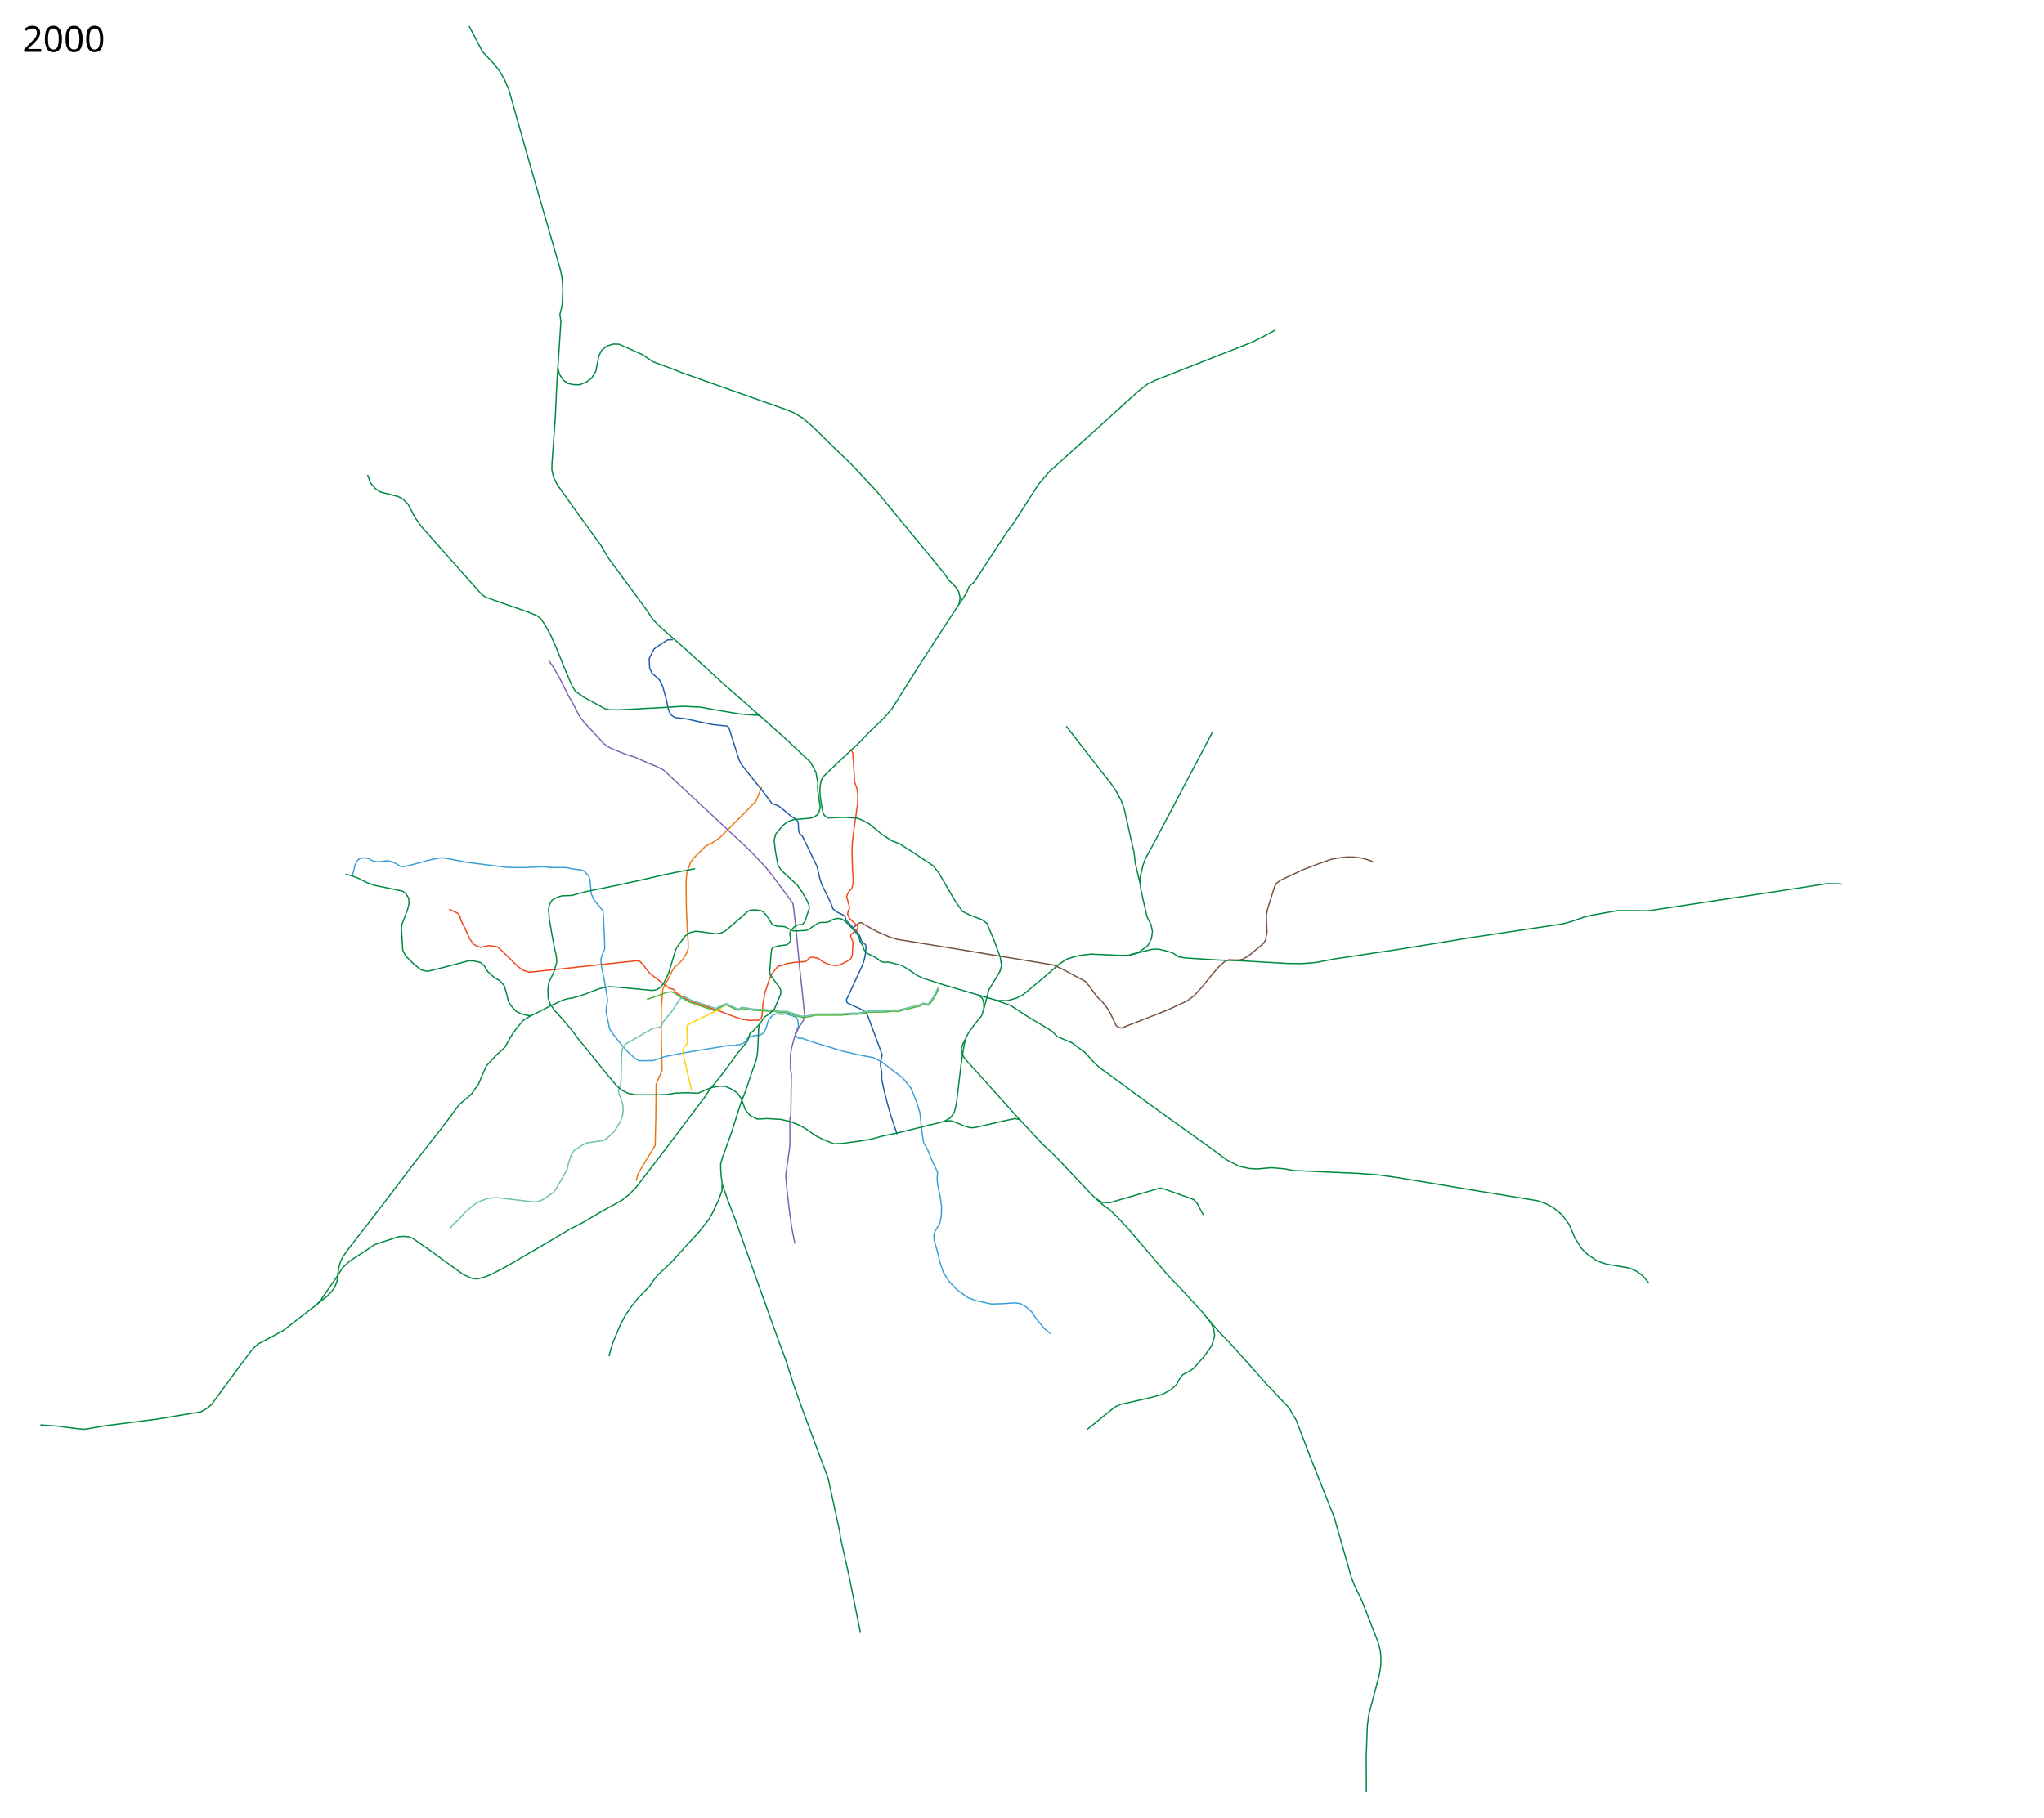
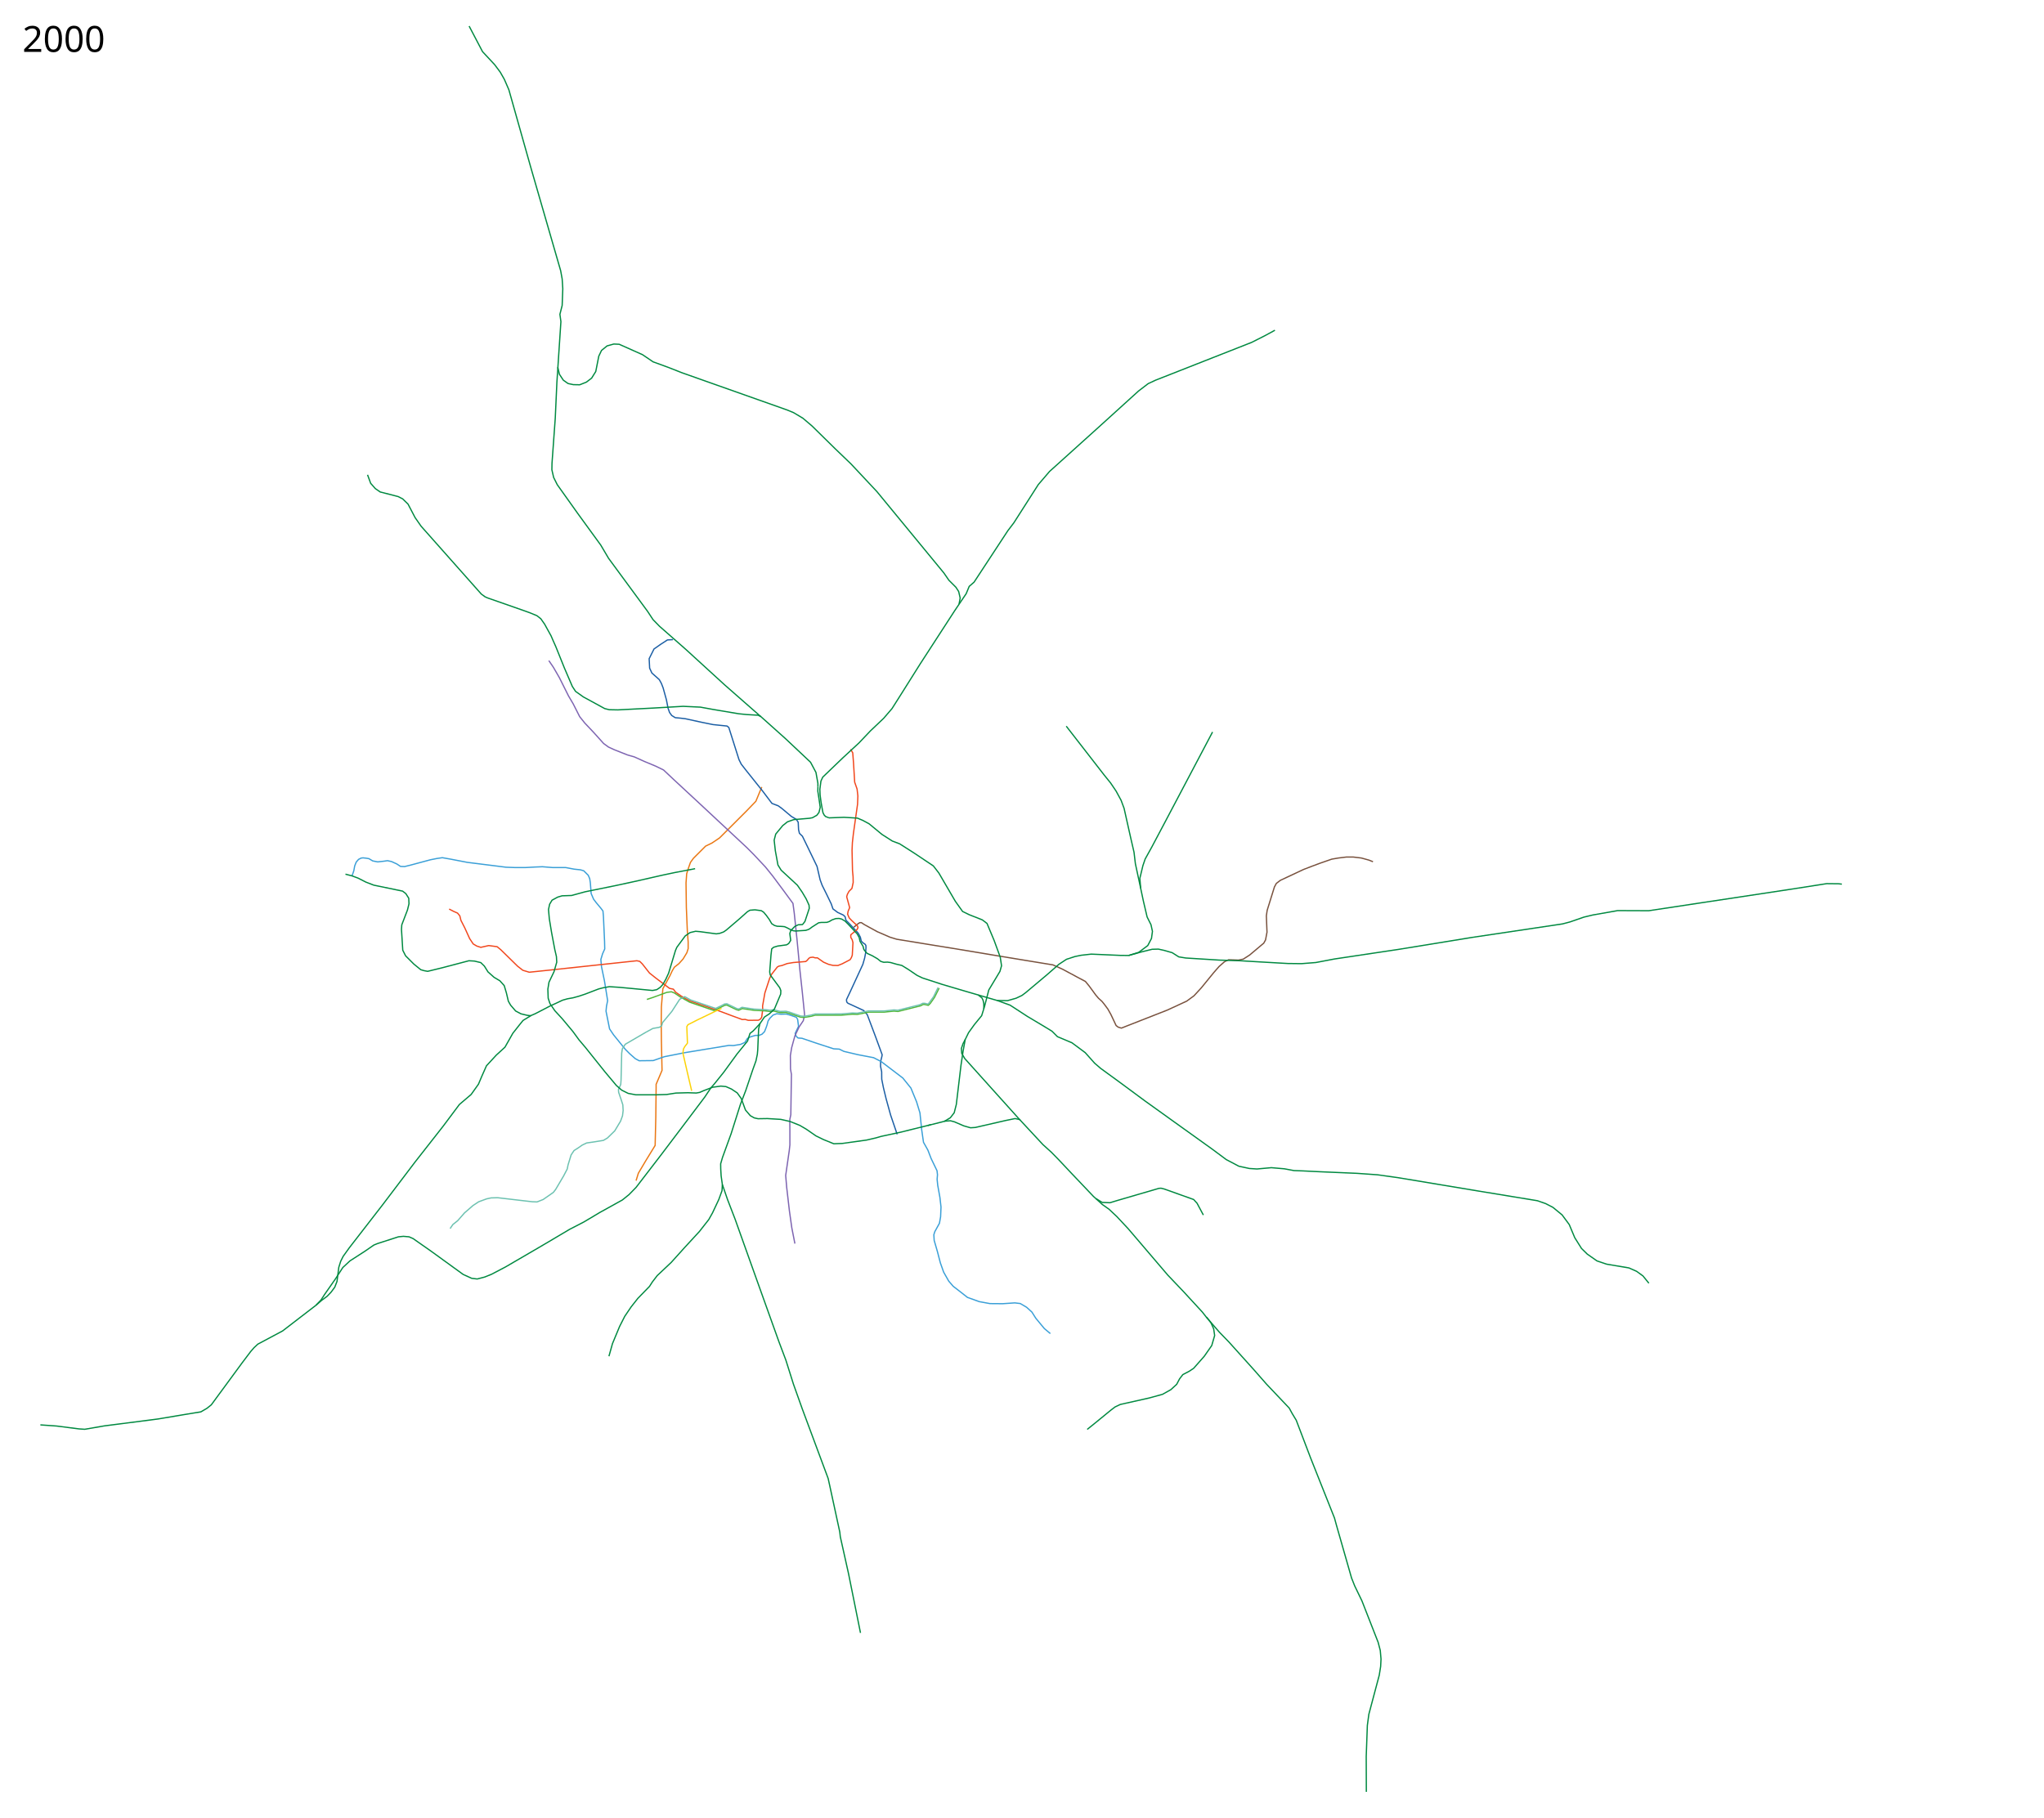
<svg xmlns="http://www.w3.org/2000/svg" width="8150" height="7250" viewBox="-1310, -2510, 8150, 7250">
  <path d="m1226.223 2198.427 9.019-29.41 29.627-50.009 37.343-60.928 2.62-110.719 1.31-118.58v-14.413l23.586-55.687-2.62-121.856-.656-70.1.655-60.929 5.897-72.72 28.17-51.757 9.173-19.654 8.516-14.413 18.344-14.413 16.379-18.344 15.068-24.895 5.241-16.379v-26.86l-3.275-43.24-3.931-93.685-1.31-98.271 2.62-36.688 7.862-24.896 7.206-20.309 11.793-16.379 48.48-48.48 25.55-12.448 30.137-20.31 109.409-109.408 35.377-36.688 6.552-15.723 17.034-41.274" style="fill:none;stroke:#ea7713;stroke-width:5;stroke-linecap:butt;stroke-linejoin:round;stroke-miterlimit:4;stroke-opacity:1;stroke-dasharray:none" />
  <path d="m1373.515 40.814-22.331 1.255-27.702 18.038-25.769 18.038-19.326 38.654 1.932 38.009 9.02 19.326 29.464 26.246 8.434 15.362 6.892 17.821 13.036 47.153 6.551 33.57 6.048 17.203 8.814 12.076 13.872 8.593 19.627 1.714 21.26 2.577 65.066 14.173 44.451 9.02 56.048 5.797 7.086 5.798 40.586 128.2 9.02 18.039 18.037 23.192 66.355 83.104 38.01 50.25 25.124 9.663 14.173 10.308 37.884 31.74 20.096 12.067 7.408 11.274 1.447 29.6 3.385 14.529 11.99 11.746 21.51 44.301 36.72 76.018 12.24 53.149 8.053 21.903 17.716 35.755 18.683 38.653 6.764 19.97 19.005 14.174 22.225 10.307 7.271 6.707 3.406 14.313 12.877 12.725 8.511 8.971 7.692 8.195 19.871 21.639 8.509 15.977 3.405 14.953 5.086 5.824 11.032 7.844 2.518 4.598.336 8.065-1.61 22.226-3.866 19.97-7.087 24.803-51.749 112.17-13.292 27.929.01 5.523 1.547 5.226 3.948 4.06 62.565 28.881 14.624 16.782 32.28 85.786 27.056 73.763-.966 6.765-5.154 20.615-.322 18.682 4.51 22.226.322 29.634 6.764 33.822 10.63 43.807 18.038 65.388 26.091 76.663" style="fill:none;stroke:#1b5ea4;stroke-width:5;stroke-linecap:butt;stroke-linejoin:round;stroke-miterlimit:4;stroke-opacity:1;stroke-dasharray:none" />
-   <path d="m93.984 982.311 6.764-19.649 3.544-19.326 6.12-15.462 9.34-10.63 9.986-5.153 7.731-.967 12.24 1.289 11.274 1.933 15.14 9.019 19.97 3.865 25.77-2.899 13.206-1.933 16.105 3.544 21.26 9.663 14.495 9.663 16.105.645 23.836-5.798 79.24-21.26 25.769-5.154 21.903-3.22 32.855 5.797 67 12.885 153.969 19.326 34.143 1.289h44.452l34.788-1.933 31.567-1.288 40.586 3.22h52.182l34.143 6.443 24.48 2.577 13.53 3.865 18.038 18.039 5.798 13.528 2.577 16.75 3.22 42.519 9.664 22.547 10.308 13.53 19.326 23.191 7.731 10.308 1.933 21.903 4.51 99.855.643 29.634-8.374 18.682-7.087 23.192 2.577 28.99 11.596 55.403 5.798 35.433 7.086 44.45-4.51 21.905-1.932 19.97 14.173 70.865 16.106 23.836 47.028 57.98 17.394 17.394 21.903 19.327 15.462 8.375 56.047-.645 44.451-15.461 81.817-16.105 175.872-28.99 17.394.644 28.346-4.51 17.394-7.73 10.308-16.106 12.24-6.442 19.97-5.798h14.174l11.596-4.51 10.307-10.307 7.087-18.039 3.22-9.663 3.866-14.817 7.086-10.952 12.885-12.884 14.817-5.154 16.106 1.933 21.903-.645 16.106 4.51 23.836 8.375 5.154 8.375 3.543 27.701-13.529 28.346 4.188 11.274 7.278 6.856 15.89 1.181 52.85 18.054 110.068 33.137 60.13 14.195 62.366 11.936 30.279 15.462 86.325 65.71 32.211 39.942 22.548 54.759 13.529 44.451 7.086 68.288 7.087 48.96 17.394 30.923 12.884 33.5 25.755 54.481-1.745 28.747 2.403 23.713 10.308 47.028 5.154 40.586-1.289 36.72-5.798 27.058-19.97 33.5-3.866 12.24 1.288 22.548 12.885 44.451 10.952 45.74 12.884 37.365 21.26 34.788 30.922 32.855 43.807 32.211 32.211 12.24 63.134 14.173 45.096-1.288 48.316-3.221 21.904 2.577 25.125 14.817 21.259 19.326 15.461 24.48 34.144 41.23 23.836 19.972" style="fill:none;stroke:#3a9fd7;stroke-width:5;stroke-linecap:butt;stroke-linejoin:round;stroke-miterlimit:4;stroke-opacity:1;stroke-dasharray:none" />
+   <path d="m93.984 982.311 6.764-19.649 3.544-19.326 6.12-15.462 9.34-10.63 9.986-5.153 7.731-.967 12.24 1.289 11.274 1.933 15.14 9.019 19.97 3.865 25.77-2.899 13.206-1.933 16.105 3.544 21.26 9.663 14.495 9.663 16.105.645 23.836-5.798 79.24-21.26 25.769-5.154 21.903-3.22 32.855 5.797 67 12.885 153.969 19.326 34.143 1.289h44.452l34.788-1.933 31.567-1.288 40.586 3.22h52.182l34.143 6.443 24.48 2.577 13.53 3.865 18.038 18.039 5.798 13.528 2.577 16.75 3.22 42.519 9.664 22.547 10.308 13.53 19.326 23.191 7.731 10.308 1.933 21.903 4.51 99.855.643 29.634-8.374 18.682-7.087 23.192 2.577 28.99 11.596 55.403 5.798 35.433 7.086 44.45-4.51 21.905-1.932 19.97 14.173 70.865 16.106 23.836 47.028 57.98 17.394 17.394 21.903 19.327 15.462 8.375 56.047-.645 44.451-15.461 81.817-16.105 175.872-28.99 17.394.644 28.346-4.51 17.394-7.73 10.308-16.106 12.24-6.442 19.97-5.798h14.174l11.596-4.51 10.307-10.307 7.087-18.039 3.22-9.663 3.866-14.817 7.086-10.952 12.885-12.884 14.817-5.154 16.106 1.933 21.903-.645 16.106 4.51 23.836 8.375 5.154 8.375 3.543 27.701-13.529 28.346 4.188 11.274 7.278 6.856 15.89 1.181 52.85 18.054 73.495 23.973 22.34 1.187 18.33 8.999 56.034 13.173 62.365 11.936 30.279 15.462 86.325 65.71 32.211 39.942 22.548 54.759 13.529 44.451 7.086 68.288 7.087 48.96 17.394 30.923 12.884 33.5 23.623 48.934 1.816 15.872-1.429 18.422 2.403 23.713 8.758 48.68 4.332 38.229-1.619 38.753-4.606 25.73-18.46 33.5-3.866 12.24 1.288 22.548 12.885 44.451 11.867 45.525 13.052 36.76 20.176 35.608 17.946 20.803 17.736 13.661 39.048 30.602 46.843 16.847 42.798 7.868 50.8.41 48.316-3.221 21.904 2.576 25.124 14.818 21.26 19.326 15.461 24.48 34.144 41.23 23.836 19.972" style="fill:none;stroke:#3a9fd7;stroke-width:5;stroke-linecap:butt;stroke-linejoin:round;stroke-miterlimit:4;stroke-opacity:1;stroke-dasharray:none" />
  <path d="m878.325 124.53 18.038 26.412 23.836 41.23 36.72 73.442 18.683 31.567 25.769 50.893 20.615 25.77 34.144 36.076 40.586 45.095 19.327 14.173 23.836 10.952 52.182 20.615 27.057 7.73 39.942 18.039 46.384 19.326 30.278 14.818 43.163 40.586 97.922 90.835 76.662 71.509 114.028 106.296 27.057 27.058 47.672 50.893 28.99 36.077 43.163 57.98 37.365 50.893 5.154 38.654 10.952 105.008 11.596 122.402 9.663 88.903 9.02 89.547-5.155 23.192-16.427 24.48-17.072 36.076-12.884 47.029-5.154 31.566.522 53.833 3.635 20.926-2.398 161.164-4.1 19.326.408 43.67v57.336l-2.577 23.192-14.173 98.566 3.866 46.384 10.951 94.701 9.664 68.288 12.24 62.49" style="fill:none;stroke:#7d64b1;stroke-width:5;stroke-linecap:butt;stroke-linejoin:round;stroke-miterlimit:4;stroke-opacity:1;stroke-dasharray:none" />
  <path d="m2094.29 1187.967 12.566-10.457 5.798-4.51 5.798-3.542h6.12l11.991 7.93 51.475 28.243 50.564 21.865 26.877 8.2 148.048 24.143 70.608 11.389 194.513 32.342 160.804 26.421 48.838 7.98 37.767 16.95 63.706 34.216 28.023 14.817 14.817 18.039 26.414 36.076 10.951 12.885 14.173 12.884 8.375 10.308 14.817 19.97 12.24 21.904 10.952 23.192 9.664 20.615 8.374 6.442 12.885 3.866 19.326-7.731 164.277-64.422 76.663-35.432 28.99-21.26 29.634-32.21 48.316-59.27 21.904-25.124 21.904-19.327 16.105-7.73 39.942 1.288 18.682-3.865 25.125-16.106 56.692-47.672 7.086-12.885 5.798-30.922-2.577-65.067 3.221-21.903 28.99-93.413 7.73-14.172 16.106-12.24 92.124-43.163 33.5-12.885 30.922-11.596 48.317-16.75 26.413-4.51 31.567-3.865h27.702l32.21 3.866 30.28 8.375 16.105 6.442" style="fill:none;stroke:#78513d;stroke-width:5;stroke-linecap:butt;stroke-linejoin:round;stroke-miterlimit:4;stroke-opacity:1;stroke-dasharray:none" />
  <path d="m480.84 1115.343 17.393 9.02 16.106 7.086 9.02 10.951 4.509 18.039 15.461 30.278 19.327 42.519 14.173 21.259L591 1262.87l16.106 5.154 31.567-7.087 33.5 4.51 14.817 12.24 66.999 65.71 20.615 16.106 25.769 7.73 86.325-9.018 342.727-36.72 11.596 2.576 10.307 10.308 28.346 36.076 25.125 19.97 54.759 41.231 15.46 3.221 8.732 11.885 21.759 15.139 13.961 8.408 21.904 11.919 108.551 36.72 57.658 21.582 42.013 15.406 11.844-.455 12.3 3.644 40.542-.455 7.744-4.556 5.011-7.288 4.1-30.521-.456-14.577 9.11-51.931 19.133-58.308 7.289-15.489 23.232-29.61 6.833-3.644 11.844-2.277 20.5-7.744 24.598-4.1 49.653-4.1 5.922-5.01 6.378-7.745 5.01-3.188 11.389-1.367 8.655 2.733h9.11l24.6 17.31 20.043 8.656 17.31 4.1 19.588.455 17.31-6.833 31.432-16.4 5.011-8.199 3.644-9.566 2.734-50.109-3.19-11.844-5.466-9.11v-10.478l24.6-20.499 4.1-7.744-1.823-6.833-23.688-22.321-9.566-10.022-6.377-15.032 2.277-11.844 5.922-14.122-11.844-43.276 2.733-9.566 6.378-11.844 11.844-11.844 5.01-23.687-.455-22.777-2.278-24.143-1.822-81.54 1.367-30.522 4.1-36.442 16.399-116.161 1.367-33.254-3.19-27.788-9.565-27.332-4.556-75.163-3.188-41.91-8.656-14.12" style="fill:none;stroke:#f1471d;stroke-width:5;stroke-linecap:butt;stroke-linejoin:round;stroke-miterlimit:4;stroke-opacity:1;stroke-dasharray:none" />
  <path d="m1269.226 1475.762 23.688-7.744 56.03-20.499 18.222-2.277 12.3 5.01 22.776 15.489 37.243 20.854 97.69 33.433 11.996-5.65 31.034-15.4 7.408-.967 39.298 18.682 8.697 2.255 13.85-6.764 15.462 2.255 31.889 4.831 43.163 1.933 20.293 2.577 14.173-1.933 25.124 6.442h10.308l12.884-.644 12.885 3.221 45.74 15.462 14.817 1.288 27.701-4.51 16.75-4.51H2043.722l45.096-3.864 19.327.644 20.615-3.866 24.48-5.153h63.134l17.394-1.933 20.615-1.933 16.106 1.289 48.96-12.24 41.23-10.308 9.664-5.154h7.086l14.173 3.221 7.731-7.73 16.75-23.837 18.682-37.364" style="fill:none;stroke:#4fb638;stroke-width:5;stroke-linejoin:round;stroke-miterlimit:4;stroke-opacity:1;stroke-dasharray:none" />
-   <path d="m1720.746 1571.452-13.308 14.817-14.817 15.462-12.24 9.663-9.663 30.279-41.875 51.537-53.47 73.442-37.365 46.384-13.529 15.461-24.48 36.72-86.97 115.316-88.258 116.605-98.566 128.2-28.346 28.99-26.413 21.26-89.547 49.604-63.778 38.01-57.336 29.634-85.682 50.893-60.556 35.432-109.518 63.778-55.403 28.99-27.058 10.952-29.634 7.73-21.903-2.576-34.144-15.461-128.845-93.413-70.864-49.605-16.106-7.086-22.547-1.933-19.971 1.933-83.75 27.057-14.172 5.798-35.432 24.48-59.913 38.654-28.346 26.413-28.346 43.807-44.45 63.778-14.174 21.904-19.203 20.748M3059.66 2269.79l25.125 15.46 30.923 1.289 29.634-9.02 165.565-48.316 8.375-.644 12.885 3.221 117.248 41.874 13.529 14.818 25.124 47.028M3237.588 1020.624l-20.499-86.096-5.466-46.009-12.755-55.12-26.877-119.805-11.843-31.887-20.044-36.899-21.866-32.342-25.054-30.977-151.693-195.424" style="fill:none;stroke:#008940;stroke-width:5;stroke-linecap:butt;stroke-linejoin:round;stroke-miterlimit:4;stroke-opacity:1;stroke-dasharray:none" />
+   <path d="m1720.746 1571.452-13.308 14.817-14.817 15.462-12.24 9.663-9.663 30.279-41.875 51.537-53.47 73.442-37.365 46.384-13.529 15.461-24.48 36.72-86.97 115.316-88.258 116.605-98.566 128.2-28.346 28.99-26.413 21.26-89.547 49.604-63.778 38.01-57.336 29.634-85.682 50.893-60.556 35.432-109.518 63.778-55.403 28.99-27.058 10.952-29.634 7.73-21.903-2.576-34.144-15.461-128.845-93.413-70.864-49.605-16.106-7.086-22.547-1.933-19.971 1.933-83.75 27.057-14.172 5.798-35.432 24.48-59.913 38.654-28.346 26.413-28.346 43.807-44.45 63.778-14.174 21.904-19.86 20.843M3059.66 2269.79l25.125 15.46 30.923 1.289 29.634-9.02 165.565-48.316 8.375-.644 12.885 3.221 117.248 41.874 13.529 14.818 25.124 47.028M3238.11 1032.238l-21.02-97.71-5.467-46.009-12.755-55.12-26.877-119.805-11.844-31.887-20.043-36.899-21.866-32.342-25.054-30.977-151.693-195.424" style="fill:none;stroke:#008940;stroke-width:5;stroke-linecap:butt;stroke-linejoin:round;stroke-miterlimit:4;stroke-opacity:1;stroke-dasharray:none" />
  <path style="fill:none;stroke:#6cc1b0;stroke-width:5;stroke-linecap:butt;stroke-linejoin:round;stroke-miterlimit:4;stroke-dasharray:none;stroke-opacity:1" d="m484.705 2389.614 10.952-16.105 19.326-15.462 27.058-30.923 34.144-29.634 22.547-14.817 31.567-11.596 18.038-3.865 26.414-.644 137.863 16.105 18.683.644 24.48-9.663 40.586-28.346 9.02-11.596 31.566-53.47 14.817-28.346 3.221-16.106 12.24-39.941 11.596-17.394 16.106-10.308 16.75-11.596 17.394-8.375 31.567-4.51 35.432-5.797 16.105-9.664 28.99-28.345 23.192-38.654 7.731-21.26 2.577-21.258-1.288-22.548-5.798-18.038-10.952-32.211-.644-10.952 9.019-19.971 1.288-16.75 2.577-108.23 2.577-17.393 11.596-18.038 81.816-47.673 28.346-15.461 26.26-4.533 8.73-6.213 3.985-13.09 36.72-44.13 31.246-48.316 19.817-10.544 24.451 13.548 99.126 33.472 25.56-12.27 9.37-5.18 9.594-1.192 40.162 19.366 7.865 1.608 12.275-6.792 49.04 7.27 43.26 1.966 19.962 2.443 13.466-2.146 26.218 6.853 23.537-.715 13.884 3.456 44.333 15.552 14.598 1.073 25.742-4.35 17.459-4.767 103.562-.12 45.167-3.813 19.544.715 44.075-8.826 63.012.043 39.134-4.202 15.611 1.284 88.668-22.092 10.138-5.457 9.169-.03 12.304 3.102 4.915-5.611 17.029-23.608 18.174-36.94" />
-   <path d="M1461.55 954.259c-38.321 7.502-80.732 15.49-80.732 15.49l-48.961 10.307-101.787 23.192-86.326 18.683-120.47 24.48-54.114 14.817-38.01 1.289-17.393 5.154-22.548 12.24-9.663 16.105-4.51 21.26 3.221 36.72 9.02 54.76 12.884 68.287 6.442 27.701 1.288 22.548-10.951 38.01-19.971 41.874-4.51 27.701 1.289 36.077 7.086 21.259 19.327 28.346 29.634 32.21 42.519 50.894 24.48 33.5 25.125 29.634 77.306 96.633 46.384 55.404 21.26 18.682 25.769 12.884 30.922 5.798h79.24l43.163-1.288 37.364-5.798 47.673-1.288 41.23 1.932 21.904-10.307 35.432-13.529 32.855-4.51 19.971 1.933 21.904 9.663 23.192 15.462 16.105 22.548 16.75 45.74 19.327 22.547 27.701 13.529 40.586-1.933 53.47 3.221 36.721 8.375 38.654 15.462 26.413 15.46 38.009 26.414 30.278 14.817 41.23 16.75 33.5-1.289 97.278-13.528 36.076-8.375 22.548-6.442 77.95-16.75 119.182-29.634M807.138 1540.852l-14.801-1.695-25.14-6.036-21.26-11.274-19.971-23.192-9.02-15.783-7.73-32.855-8.697-29.313-17.394-19.326-23.192-13.851-24.158-21.581-14.495-23.192-14.173-13.851-25.447-6.12-21.903-1.289-106.62 28.024-57.98 14.173-14.248-2.67-13.13-3.773-27.702-22.547-32.855-32.856-11.274-22.225-5.154-83.105 1.288-18.36 22.548-58.947 6.12-24.802-.966-22.226-11.596-18.36-12.885-9.986-114.993-23.836-30.923-11.918-31.245-15.944-24.802-9.18-25.93-6.765M1723.624 347.924l-143.16-125.638L1424.27 79.56l-104.427-91.77-26.122-26.83-21.84-33.146L1116.5-283.5l-31-52.5-92-126.5L912-577l-14.5-29-7-30.5.5-26 13-180 6.5-143 16-242-4-29 9-35.5 2.5-66.5-2.5-39-6-33-119-411.5-87.5-310-18-41.5-16.5-29-22.5-30-48-51.5-53.5-102M2757.77 1957.357l-220.75-245.487-12.342-21.156-1.367-19.588 6.833-19.588 7.289-14.577M2590.13 1457.875l14.936 11.623 4.54 8.903 3.04 13.604.13 20.877" style="fill:none;stroke:#008940;stroke-width:5;stroke-linecap:butt;stroke-linejoin:round;stroke-miterlimit:4;stroke-opacity:1;stroke-dasharray:none" />
-   <path d="m2389.026 1978.6 66.354-16.75 23.837-14.172 15.46-19.97 8.376-32.856 18.682-156.546 8.375-56.048 8.375-46.384 13.529-27.701 23.192-32.211 28.99-35.432 11.596-37.365 16.75-65.067 44.45-74.085 6.443-22.548-5.154-34.144-24.48-66.999-28.346-67.643-18.682-14.173-52.182-20.615-26.414-12.885-28.99-40.586-65.71-112.739-21.904-28.345-76.018-50.894-58.624-37.365-28.99-10.952-41.23-26.413-51.538-42.518-25.125-13.53-21.26-9.018-53.47-3.221-66.354 2.577" style="fill:none;stroke:#008940;stroke-width:5;stroke-linecap:butt;stroke-linejoin:round;stroke-miterlimit:4;stroke-opacity:1;stroke-dasharray:none" />
+   <path d="M1461.55 954.259c-38.321 7.502-80.732 15.49-80.732 15.49l-48.961 10.307-101.787 23.192-86.326 18.683-120.47 24.48-54.114 14.817-38.01 1.289-17.393 5.154-22.548 12.24-9.663 16.105-4.51 21.26 3.221 36.72 9.02 54.76 12.884 68.287 6.442 27.701 1.288 22.548-10.951 38.01-19.971 41.874-4.51 27.701 1.289 36.077 7.086 21.259 19.327 28.346 29.634 32.21 42.519 50.894 24.48 33.5 25.125 29.634 77.306 96.633 46.384 55.404 21.26 18.682 25.769 12.884 30.922 5.798h79.24l43.163-1.288 37.364-5.798 47.673-1.288 33.12 1.183 13.665-2.447 16.349-7.111 35.432-13.529 32.855-4.51 19.971 1.933 21.904 9.663 23.192 15.462 16.105 22.548 16.75 45.74 19.327 22.547 15.741 8.859 15.105 3.353 37.441-.616 53.47 3.221 36.721 8.375 38.654 15.461 26.413 15.462 38.009 26.413 30.278 14.817 41.23 16.75 33.5-1.289 97.278-13.528 36.076-8.375 22.548-6.442 77.95-16.75 119.182-29.634M807.138 1540.852l-14.801-1.695-25.14-6.036-21.26-11.274-19.971-23.192-9.02-15.783-7.73-32.855-8.697-29.313-17.394-19.326-23.192-13.851-24.158-21.581-14.495-23.192-14.173-13.851-25.447-6.12-21.903-1.289-106.62 28.024-57.98 14.173-14.248-2.67-13.13-3.773-27.702-22.547-32.855-32.856-11.274-22.225-5.154-83.105 1.288-18.36 22.548-58.947 6.12-24.802-.966-22.226-11.596-18.36-12.885-9.986-114.993-23.836-30.923-11.918-31.245-15.944-24.802-9.18-25.93-6.765M1723.624 347.924l-143.16-125.638L1424.27 79.56l-104.427-91.77-26.122-26.83-21.84-33.146L1116.5-283.5l-31-52.5-92-126.5L912-577l-14.5-29-7-30.5.5-26 13-180 6.5-143 16-242-4-29 9-35.5 2.5-66.5-2.5-39-6-33-119-411.5-87.5-310-18-41.5-16.5-29-22.5-30-48-51.5-53.5-102M2757.77 1957.357l-220.75-245.487-12.342-21.156-1.367-19.588 6.833-19.588 8.341-15.664M2590.13 1457.875l14.936 11.623 4.54 8.903 3.04 13.604.13 20.877" style="fill:none;stroke:#008940;stroke-width:5;stroke-linecap:butt;stroke-linejoin:round;stroke-miterlimit:4;stroke-opacity:1;stroke-dasharray:none" />
+   <path d="m2389.026 1978.6 66.354-16.75 23.837-14.172 15.46-19.97 8.376-32.856 18.682-156.546 8.375-56.048 8.375-46.384 13.529-27.701 23.192-32.211 28.99-35.432 11.596-37.365 16.75-65.067 44.45-74.085 6.443-22.548-5.154-34.144-24.48-66.999-28.346-67.643-18.682-14.173-52.182-20.615-26.414-12.885-28.99-40.586-65.71-112.739-21.904-28.345-76.018-50.894-58.624-37.365-28.99-10.952-41.23-26.413-51.538-42.518-25.125-13.53-21.26-9.018-53.47-3.221-59.968 2.222" style="fill:none;stroke:#008940;stroke-width:5;stroke-linecap:butt;stroke-linejoin:round;stroke-miterlimit:4;stroke-dasharray:none;stroke-opacity:1" />
  <text x="-1220.547" y="4637.961" xml:space="preserve" style="font-size:144px;font-style:normal;font-weight:400;fill:#000;fill-opacity:1;stroke:none;font-family:Sans;-inkscape-font-specification:Sans" />
  <text x="-1220.547" y="-2303.039" xml:space="preserve" style="font-size:144px;font-style:normal;font-weight:400;fill:#000;fill-opacity:1;stroke:none;font-family:Sans;-inkscape-font-specification:Sans">
    <tspan x="-1220.547" y="-2303.039">2000</tspan>
  </text>
-   <path d="m2121 4002-47.5-235.5-33-148-2-18.5-40.5-187-6-27-103-277-35.323-99-30.279-95.989-27.701-73.44-83.75-233.854-64.421-180.382-26.414-74.085-30.278-78.595-20.615-59.913-4.832-34.144-1.61-27.701-.322-20.615 7.408-25.447 34.466-95.023 37.043-116.926 20.937-54.437 28.346-83.749 12.562-34.788 5.476-26.091 1.61-17.716 2.255-53.793 1.289-29.956 5.153-20.937 18.15-26.57 19.568-12.756 19.917-18.599 25.148-59.968.644-13.85-4.51-11.597-37.686-50.893-2.255-11.918 5.234-68.369 2.819-23.755 7.73-6.442 16.106-4.832 35.432-4.832 8.375-5.153 8.053-12.563-3.543-27.38 3.543-11.273 15.783-16.428 13.851-7.086s14.173-.644 17.394-.966l9.663-12.24 17.394-52.505-.966-12.562-11.274-24.803-15.783-26.735-19.327-28.024-64.787-60.049-12.813-20.686-10.335-56.561-4.739-42.498 6.264-24.237 27.876-33.784 18.87-15.006 25.38-8.906 62.288-5.24 12.014-2.24 17.471-9.88 8.515-11.135 4.942-20.26-4.365-30.955-5.154-33.5.346-16.768M1568.93 2210.52v27.702l-12.884 35.433-25.124 53.47-14.818 26.413-37.364 47.673-59.913 65.066-52.826 58.624-55.403 52.182-19.327 25.125-11.596 18.038-46.384 47.673-26.413 33.5-25.769 38.008-20.615 40.586-28.346 68.288-14.151 50.474" style="fill:none;stroke:#008940;stroke-width:5;stroke-linecap:butt;stroke-linejoin:round;stroke-miterlimit:4;stroke-dasharray:none;stroke-opacity:1" />
-   <path d="m1950.027 632.978 1.092-19.39-7.699-43.225-21.55-40.524-99.815-94.01-98.579-88.28-10.884-5.273-45.095-2.576-32.211-3.222-103.076-17.394-49.605-9.019-68.932-3.22-55.403 3.22-66.999 3.866-137.22 7.086-34.787-.644-18.039-4.51-85.037-46.384-31.245-22.225-12.884-19.65-31.567-73.44-34.466-85.682-9.663-21.581-9.02-20.938-25.768-46.706-15.14-21.581-15.46-12.24L802.95-66.16l-18.682-6.765L634-125.5l-10-4.5-15-11-240-270.5-24-34.5-28-53.5-21.5-21-17.5-9-28.5-7.5-43.5-11-19.5-13.5-18.5-21-12.5-34M2661.794 1479.347l41.29 14.799 14.495 4.51 68.287 44.45 75.374 45.096 23.192 14.173 21.904 21.904 57.98 24.48 52.826 39.298 37.365 41.874 23.836 20.615 76.018 55.403 101.143 74.73 152.681 109.518 115.96 83.104 55.403 41.23 50.25 26.414 41.874 9.019 30.278 1.933 57.336-5.154 52.182 4.51 38.01 7.086 36.076 1.288 65.71 3.221 149.46 6.443 81.816 5.798 82.46 11.596 317.5 52.815 237.5 39 33 11.5 29 15 36.5 30 28.5 38.5 22 52.5 27 43 23 22.5 38.5 27 38.5 13 89 15 30.5 13.5 25.5 18.5 23.5 29M2454.736 1961.529l24.803-1.933 15.783 4.188 37.365 16.105 27.057 7.731 19.327-1.288 120.47-27.702 38.009-7.73 18.038 3.865 92.768 99.854 34.144 30.923 29.634 30.278 50.893 54.115 86.97 91.48 35.433 32.21 26.413 18.683 30.922 28.99 45.74 48.96 157.835 184.893 63.133 66.354 74.73 81.172 16.106 20.615 51.537 59.269 38.654 39.942 98.566 109.517 50.893 57.98 90.541 95.5 12 22 16 26.5 57.5 151 95 239 7.5 27.5L4079 3783l12.5 31.5 29 60 64.5 165 8.5 32.5 3 34.5-1.5 29.5-5.5 34.5-41.5 156-6 44.5-4.5 124 .5 141" style="fill:none;stroke:#008940;stroke-width:5;stroke-linecap:butt;stroke-linejoin:round;stroke-miterlimit:4;stroke-dasharray:none;stroke-opacity:1" />
-   <path d="m3500.953 2742.648 17.394 22.548 10.952 24.48 3.865 26.414-11.596 39.941-29.634 42.52-42.519 48.316-17.394 11.596-25.769 13.528-12.884 16.75-11.596 21.904L3358.5 3032l-33 18.5-52.5 14.5-116 26-21 10-17 13-68.5 56-25.5 20.5M3524.79 409.276l-191.335 362.697-50.893 95.989-26.413 47.672-9.02 26.413-12.24 50.894 3.221 39.297 10.952 51.538 14.817 63.134 15.462 30.923 5.798 26.413-3.866 28.346-14.817 28.345-36.076 27.058-39.298 11.596-31.567.644-118.537-5.154-39.941 4.51-25.125 5.154-33.5 10.951-30.278 19.971-47.028 41.23-85.038 71.509-15.461 11.596-23.192 10.952-34.144 9.663-41.23-.644-119.503-34.788-100.499-29.634-77.95-25.447-20.938-9.985-36.194-24.448-25.33-15.494-20.936-4.832-23.514-6.764-12.885-1.61-14.495.643-11.918-3.543-12.884-10.307-20.938-12.24-20.293-9.342-6.348-6.469-7.18-9.636-2.9-11.918-12.24-20.293-3.22-14.818-8.054-14.817-35.754-38.331-12.562-12.562-13.529-8.053-10.63-2.577-12.884.644-14.817 5.154-10.905 6.511-10.032 3.475-22.87.322-9.663 1.288-28.024 18.038-5.29 4.266-6.628 4.11-11.596 3.865-41.23 2.576-9.342-1.288-13.037-5.823-12.087-6.417-9.02-3.866-10.63-.966-18.36-.644-10.951-3.221-10.952-7.087-9.663-16.75-11.918-16.427-10.899-12.847-9.08-5.843-25.51-3.397-19.818 1.646-9.801 5.783-15.728 14.014-15.783 14.173-52.826 45.095-10.63 7.409-14.817 5.476-14.495 2.254-64.422-8.697-18.039-1.61-21.903 5.154-19.327 13.206-33.5 45.418-5.475 12.562-27.38 90.513-11.127 24.233-11.743 20.863-10.951 11.918-13.53 9.019-16.749 3.221-80.528-7.73-51.537-4.832-40.264-2.577-25.125 4.51-17.394 4.509-53.793 20.615-24.831 8.28-23.807 6.537-21.904 3.866-19.327 5.475-50.57 23.515-58.947 30.6-16.428 7.087-31.889 19.648-15.14 18.683-25.446 32.21-20.615 36.4-10.952 19.326-34.788 31.89-38.973 42.325-18.222 40.998-13.666 32.342-29.154 40.998-46.887 39.977-64.725 86.495-112.094 143.017-131.422 173.296L82.71 2466.277l-24.48 34.144-9.664 19.327-7.73 24.48-7.087 56.047-9.019 23.192-14.817 19.971-15.461 16.106-22.52 16.744-21.821 18.916-133.44 102.679L-282 2850.5l-15 14-13.5 15.5-34 45-123 167.5-17.5 14-24 14-67 11-104.5 17.5-213.5 27.5-78 13.5-22.5-1.5-90-11.5-64.5-4.5" style="fill:none;stroke:#008940;stroke-width:5;stroke-linecap:butt;stroke-linejoin:round;stroke-miterlimit:4;stroke-dasharray:none;stroke-opacity:1" />
+   <path d="m2121 4002-47.5-235.5-33-148-2-18.5-40.5-187-6-27-103-277-35.323-99-30.279-95.989-27.701-73.44-83.75-233.854-64.421-180.382-26.414-74.085-30.278-78.595-20.615-59.913-4.832-34.144-1.61-27.701-.322-20.615 7.408-25.447 34.466-95.023 37.043-116.926 20.937-54.437 28.346-83.749 12.562-34.788 5.476-26.091 1.61-17.716 2.255-53.793 1.289-29.956 5.153-20.937 18.15-26.57 19.568-12.756 19.917-18.599 25.148-59.968.644-13.85-4.51-11.597-37.686-50.893-2.255-11.918 5.234-68.369 2.819-23.755 7.73-6.442 16.106-4.832 35.432-4.832 8.375-5.153 8.053-12.563-3.543-27.38 3.543-11.273 15.783-16.428 13.851-7.086s14.173-.644 17.394-.966l9.663-12.24 17.394-52.505-.966-12.562-11.274-24.803-15.783-26.735-19.327-28.024-64.787-60.049-12.813-20.686-10.335-56.561-4.739-42.498 6.264-24.237 27.876-33.784 18.87-15.006 25.38-8.906 62.288-5.24 12.014-2.24 17.471-9.88 8.515-11.135 4.942-20.26-4.365-30.955-5.154-33.5.346-16.768" style="fill:none;stroke:#008940;stroke-width:5;stroke-linecap:butt;stroke-linejoin:round;stroke-miterlimit:4;stroke-dasharray:none;stroke-opacity:1" />
+   <path d="m1570.219 2213.742-1.288 24.48-12.885 35.432-25.124 53.47-14.817 26.414-37.365 47.673-59.913 65.066L1366 2524.9l-55.403 52.182-19.327 25.125-11.596 18.038-46.384 47.673-26.413 33.499-25.769 38.01-20.615 40.585-28.346 68.288-14.151 50.473M1951.233 628.615l-.114-15.027-7.699-43.225-21.55-40.523-99.815-94.01-98.579-88.28-10.884-5.273-45.095-2.577-32.211-3.221-103.076-17.394-49.605-9.02-68.932-3.22-55.403 3.22-66.999 3.866-137.22 7.086-34.787-.644-18.039-4.51-85.037-46.384-31.245-22.225-12.884-19.649-31.567-73.441-34.466-85.682-9.663-21.581-9.02-20.938-25.768-46.706-15.14-21.581-15.46-12.24L802.95-66.16l-18.682-6.765L634-125.5l-10-4.5-15-11-240-270.5-24-34.5-28-53.5-21.5-21-17.5-9-28.5-7.5-43.5-11-19.5-13.5-18.5-21-12.5-34M2666.041 1479.973l51.538 18.682 68.287 44.452 75.374 45.095 23.192 14.173 21.904 21.904 57.98 24.48 52.826 39.297 37.365 41.875 23.836 20.615 76.018 55.403 101.143 74.73 152.681 109.518 115.96 83.104 55.403 41.23 50.25 26.414 41.874 9.019 30.278 1.933 57.336-5.154 52.182 4.51 38.01 7.086 36.076 1.288 65.71 3.221 149.46 6.443 81.816 5.797 82.46 11.596 317.5 52.816 237.5 39 33 11.5 29 15 36.5 30 28.5 38.5 22 52.5 27 43 23 22.5 38.5 27 38.5 13 89 15 30.5 13.5 25.5 18.5 23.5 29M2454.736 1961.529l24.803-1.933 15.783 4.188 37.365 16.105 27.057 7.731 19.327-1.288 120.47-27.702 38.009-7.73 18.038 3.865 92.768 99.854 34.144 30.923 29.634 30.278 50.893 54.115 86.97 91.48 35.433 32.21 26.413 18.683 30.922 28.99 45.74 48.96 157.835 184.893 63.133 66.354 74.73 81.172 16.106 20.615 51.537 59.269 38.654 39.942 98.566 109.517 50.893 57.98 90.541 95.5 12 22 16 26.5 57.5 151 95 239 7.5 27.5L4079 3783l12.5 31.5 29 60 64.5 165 8.5 32.5 3 34.5-1.5 29.5-5.5 34.5-41.5 156-6 44.5-4.5 124 .5 141" style="fill:none;stroke:#008940;stroke-width:5;stroke-linecap:butt;stroke-linejoin:round;stroke-miterlimit:4;stroke-dasharray:none;stroke-opacity:1" />
+   <path d="m3500.953 2742.648 17.394 22.548 10.952 24.48 3.865 26.414-11.596 39.941-29.634 42.52-42.519 48.316-17.394 11.596-25.769 13.528-12.884 16.75-11.596 21.904L3358.5 3032l-33 18.5-52.5 14.5-116 26-21 10-17 13-68.5 56-25.5 20.5M3524.79 409.276l-191.335 362.697-50.893 95.989-26.413 47.672-9.02 26.413-12.24 50.894 3.221 39.297 10.952 51.538 14.817 63.134 15.462 30.923 5.798 26.413-3.866 28.346-14.817 28.345-36.076 27.058-39.675 12.341-31.19-.101-118.537-5.154-39.941 4.51-25.125 5.154-33.5 10.951-30.278 19.971-47.028 41.23-85.038 71.509-15.461 11.596-23.192 10.952-34.144 9.663-41.23-.644-119.503-34.788-100.499-29.634-77.95-25.447-20.938-9.985-36.194-24.448-25.33-15.494-20.936-4.832-23.515-6.764-12.884-1.61-14.495.643-11.918-3.543-12.884-10.307-20.938-12.24-20.293-9.342-6.349-6.469-7.18-9.636-2.898-11.918-12.24-20.293-3.222-14.818-8.053-14.817-35.754-38.331-12.562-12.562-13.529-8.053-10.63-2.577-12.884.644-14.817 5.154-10.905 6.511-10.032 3.475-22.87.322-9.663 1.288-28.024 18.038-5.29 4.266-6.628 4.11-11.596 3.865-41.23 2.576-9.342-1.288-13.037-5.823-12.087-6.417-9.02-3.866-10.63-.966-18.36-.644-10.951-3.221-10.952-7.087-9.663-16.75-11.918-16.427-10.899-12.847-9.08-5.843-25.51-3.397-19.818 1.646-9.801 5.783-15.728 14.014-15.783 14.173-52.826 45.095-10.63 7.409-14.817 5.476-14.495 2.254-64.422-8.697-18.039-1.61-21.903 5.154-19.327 13.206-33.5 45.418-5.475 12.562-27.38 90.513-11.127 24.233-11.743 20.863-10.951 11.918-13.53 9.019-16.749 3.221-80.528-7.73-51.537-4.832-40.264-2.577-25.125 4.51-17.394 4.509-53.793 20.615-24.831 8.28-23.807 6.537-21.904 3.866-19.327 5.475-50.57 23.515-58.947 30.6-16.428 7.087-31.889 19.648-15.14 18.683-25.446 32.21-20.615 36.4-10.952 19.326-34.788 31.89-38.973 42.325-18.222 40.998-13.666 32.342-29.154 40.998-46.887 39.977-64.725 86.495-112.094 143.017-131.422 173.296L82.71 2466.277l-24.48 34.144-9.664 19.327-7.73 24.48-7.087 56.047-9.019 23.192-14.817 19.971-15.461 16.106-22.52 16.744-21.821 18.916-133.44 102.679L-282 2850.5l-15 14-13.5 15.5-34 45-123 167.5-17.5 14-24 14-67 11-104.5 17.5-213.5 27.5-78 13.5-22.5-1.5-90-11.5-64.5-4.5" style="fill:none;stroke:#008940;stroke-width:5;stroke-linecap:butt;stroke-linejoin:round;stroke-miterlimit:4;stroke-dasharray:none;stroke-opacity:1" />
  <path d="m3190.705 1300.336 51.593-14.274 41.552-10.307 25.125-.645 23.192 5.154 31.567 9.02 26.413 16.749 27.701 4.51 133.998 8.374 83.75 2.577 86.97 5.154 101.786 5.798 54.76.644 57.335-4.51 74.73-14.172 253.823-38.01 294-47.898 361.5-54 28.5-7.5 56.5-19.5 35.5-8.5 99-17.5 124 .5 205-31 363.5-55 141-22 47.5.5 13 1.5" style="fill:none;stroke:#008940;stroke-width:5;stroke-linecap:butt;stroke-linejoin:round;stroke-miterlimit:4;stroke-dasharray:none;stroke-opacity:1" />
  <path style="fill:none;fill-rule:evenodd;stroke:#008940;stroke-width:5;stroke-linecap:butt;stroke-linejoin:round;stroke-miterlimit:4;stroke-dasharray:none;stroke-opacity:1" d="m2514-101 4.5-24-6-26-11-17-28-28-20-29-267-324.5L2157-581l-73.5-78.5-64-61.5-91.5-90-36.5-31-37.5-22.5-25.5-10.5-419.5-148.5-56-22-59-21.5-42-28.5-93-41.5-21.5-1-27 7.5-22 18-11 23-12 61-16.5 26.5-21 16-26.5 10.5-25.5-.5-21-4.5-19-13.5-15.5-23.5-6.5-28" />
  <path d="m1566.91 1511.336-28.127 13.341-67.774 32.602-38.01 19.327-4.509 7.73 2.577 65.711-10.952 14.173-5.153 9.664-1.933 16.105 18.038 78.595 16.75 71.509" style="fill:none;stroke:#fcd205;stroke-width:5;stroke-linecap:butt;stroke-linejoin:round;stroke-miterlimit:4;stroke-opacity:1;stroke-dasharray:none" />
-   <path d="m1967.334 709.859 3.98 20.99 5.087 9.88 5.798 5.797 13.151 5.121" style="fill:none;stroke:#008940;stroke-width:5;stroke-linecap:butt;stroke-linejoin:round;stroke-miterlimit:4;stroke-dasharray:none;stroke-opacity:1" />
-   <path d="m1967.75 711.75-4-22.75-3.75-28.75-1-22.25 1.233-9.385 3.068-23.606 7.269-15.813 78.845-75.768 65.21-60.307 46.096-48.422 52.72-50.144 33.25-38.653 36.076-56.942 76.269-121.258L2496.543-74.39 2542.5-142.5l12-29 19.5-17 134.5-205 24-31.5 97.5-152.5 45-52.5 188-169.5 166.5-151L3268-980l30-14 382.5-150.5 53.5-27 39.5-21.5" style="fill:none;stroke:#008940;stroke-width:5;stroke-linecap:butt;stroke-linejoin:round;stroke-miterlimit:4;stroke-dasharray:none;stroke-opacity:1" />
+   <path d="m1967.75 711.75 3.565 19.098 5.086 9.88 5.798 5.798 13.151 5.121M1967.75 711.75l-4-22.75-3.75-28.75-1-22.25 1.233-9.385 3.068-23.606 7.269-15.813 78.845-75.768 65.21-60.307 46.096-48.422 52.72-50.144 33.25-38.653 36.076-56.942 76.269-121.258L2496.543-74.39 2542.5-142.5l12-29 19.5-17 134.5-205 24-31.5 97.5-152.5 45-52.5 188-169.5 166.5-151L3268-980l30-14 382.5-150.5 53.5-27 39.5-21.5" style="fill:none;stroke:#008940;stroke-width:5;stroke-linecap:butt;stroke-linejoin:round;stroke-miterlimit:4;stroke-dasharray:none;stroke-opacity:1" />
</svg>
